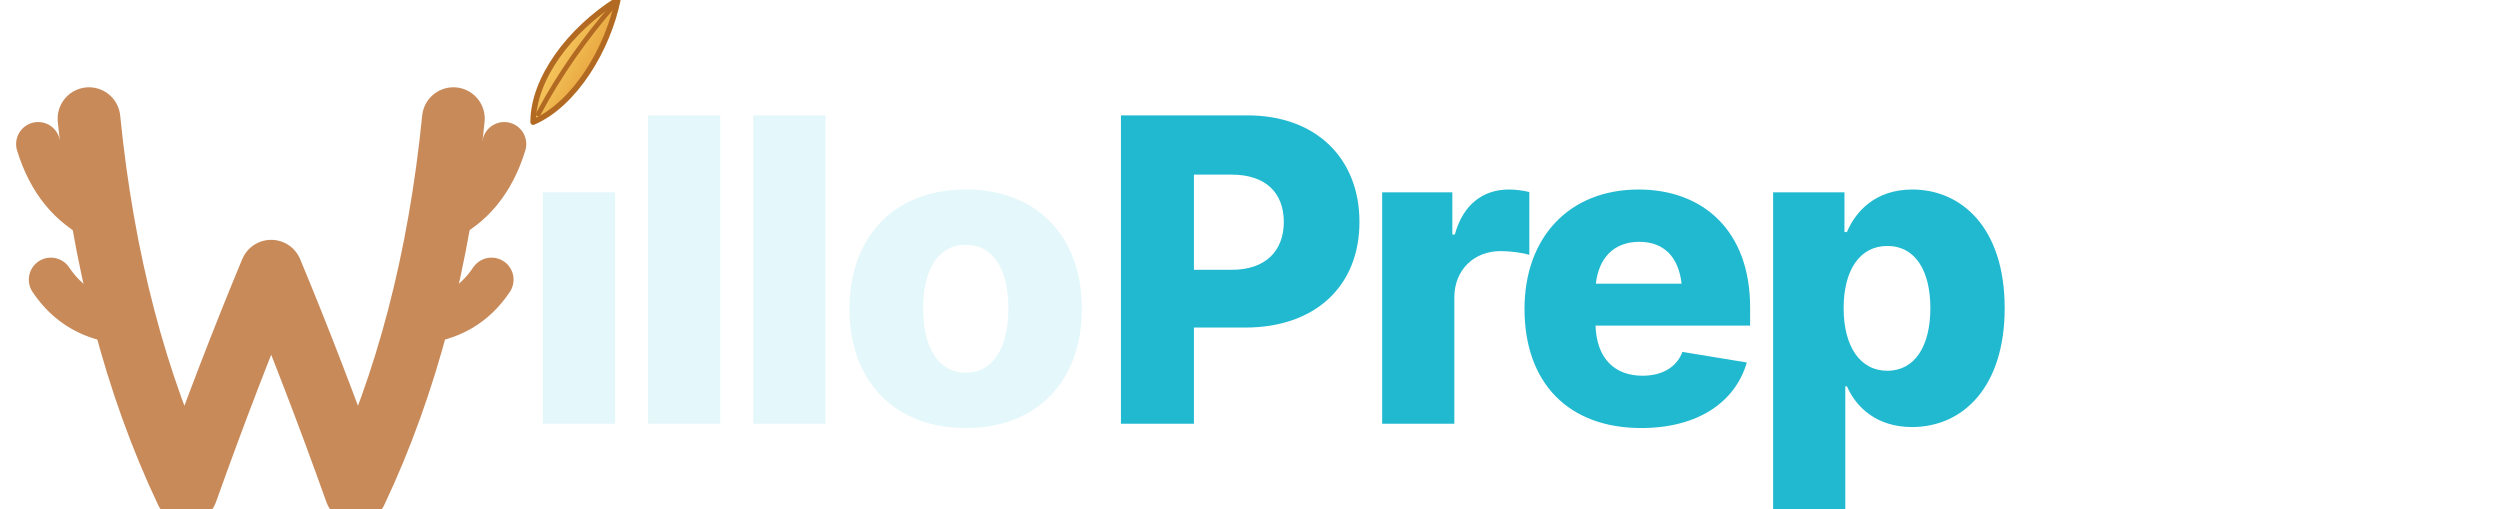
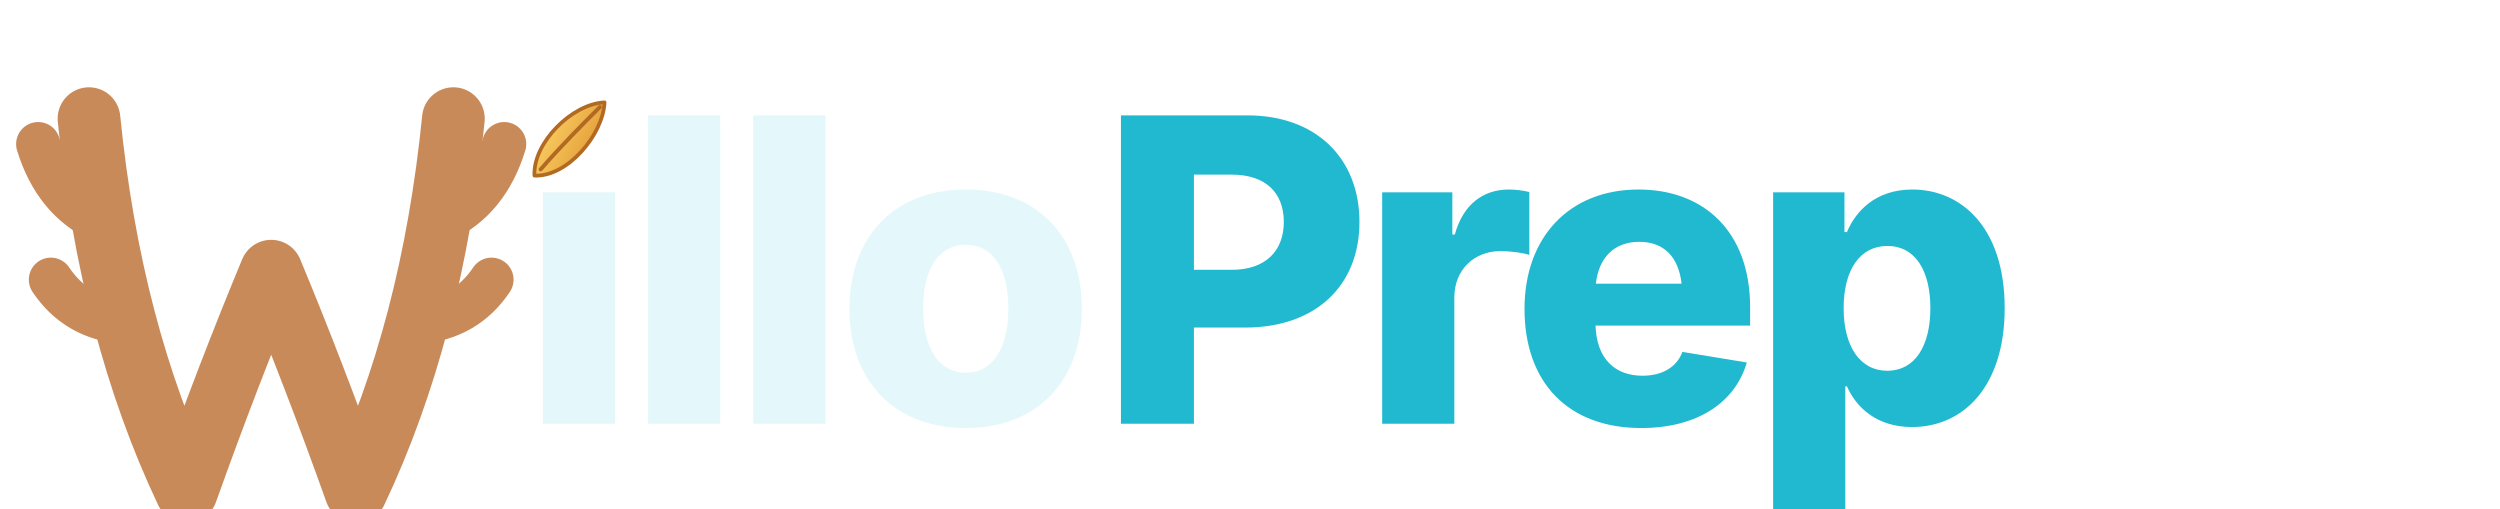
<svg xmlns="http://www.w3.org/2000/svg" width="236" height="48" viewBox="0 0 236 48">
  <g transform="translate(0 4) scale(0.8)" fill="none" stroke-linecap="round" stroke-linejoin="round">
    <path d="M10.5 9 Q13 34 22 53 Q27 39 32 27 Q37 39 42 53 Q51 34 53.5 9" stroke="#C98A5A" stroke-width="7.4" />
    <path d="M11.8 21 Q6.5 18.5 4.5 12" stroke="#C98A5A" stroke-width="5.2" />
    <path d="M52.2 21 Q57.5 18.5 59.5 12" stroke="#C98A5A" stroke-width="5.2" />
    <path d="M14.6 33 Q9 32.5 6 28" stroke="#C98A5A" stroke-width="5.2" />
    <path d="M49.4 33 Q55 32.5 58 28" stroke="#C98A5A" stroke-width="5.2" />
  </g>
  <text x="49" y="40" font-family="'Plus Jakarta Sans', 'Inter', system-ui, sans-serif" font-weight="800" font-size="40" letter-spacing="-1.4" fill="#E4F7FA">ıllo<tspan fill="#20B9D0">Prep</tspan>
  </text>
-   <svg x="47" y="3" width="15" height="6" transform="rotate(-48 54.5 6)" viewBox="0 0 100 40" overflow="visible" style="">
-     <defs>
-       <linearGradient id="ld" x1="0" y1="0" x2="1" y2="1">
-         <stop offset="0" stop-color="#F9D166" />
-         <stop offset="1" stop-color="#E49A35" />
-       </linearGradient>
-     </defs>
-     <path d="M4 24 C24 6 62 2 97 12 C70 28 30 36 4 24 Z" fill="url(#ld)" stroke="#B26A22" stroke-width="3.5" stroke-linejoin="round" />
-     <path d="M10 23 C38 16 66 13 91 12.5" fill="none" stroke="#B26A22" stroke-width="3" stroke-linecap="round" />
-   </svg>
+   <g transform="rotate(-45 53.76 13.12)">
+     <svg x="48.56" y="10.936" width="10.4" height="4.368" viewBox="0 0 100 42" overflow="visible" style="">
+       <defs>
+         <linearGradient id="ld" x1="0" y1="0" x2="1" y2="1">
+           <stop offset="0" stop-color="#F9D166" />
+           <stop offset="1" stop-color="#E49A35" />
+         </linearGradient>
+       </defs>
+       <path d="M4 22 C24 0 74 0 96 20 C74 40 24 44 4 22 Z" fill="url(#ld)" stroke="#B26A22" stroke-width="3.4" stroke-linejoin="round" />
+       <path d="M12 22 C40 20 70 20 90 20" fill="none" stroke="#B26A22" stroke-width="3.6" stroke-linecap="round" />
+     </svg>
+   </g>
</svg>
